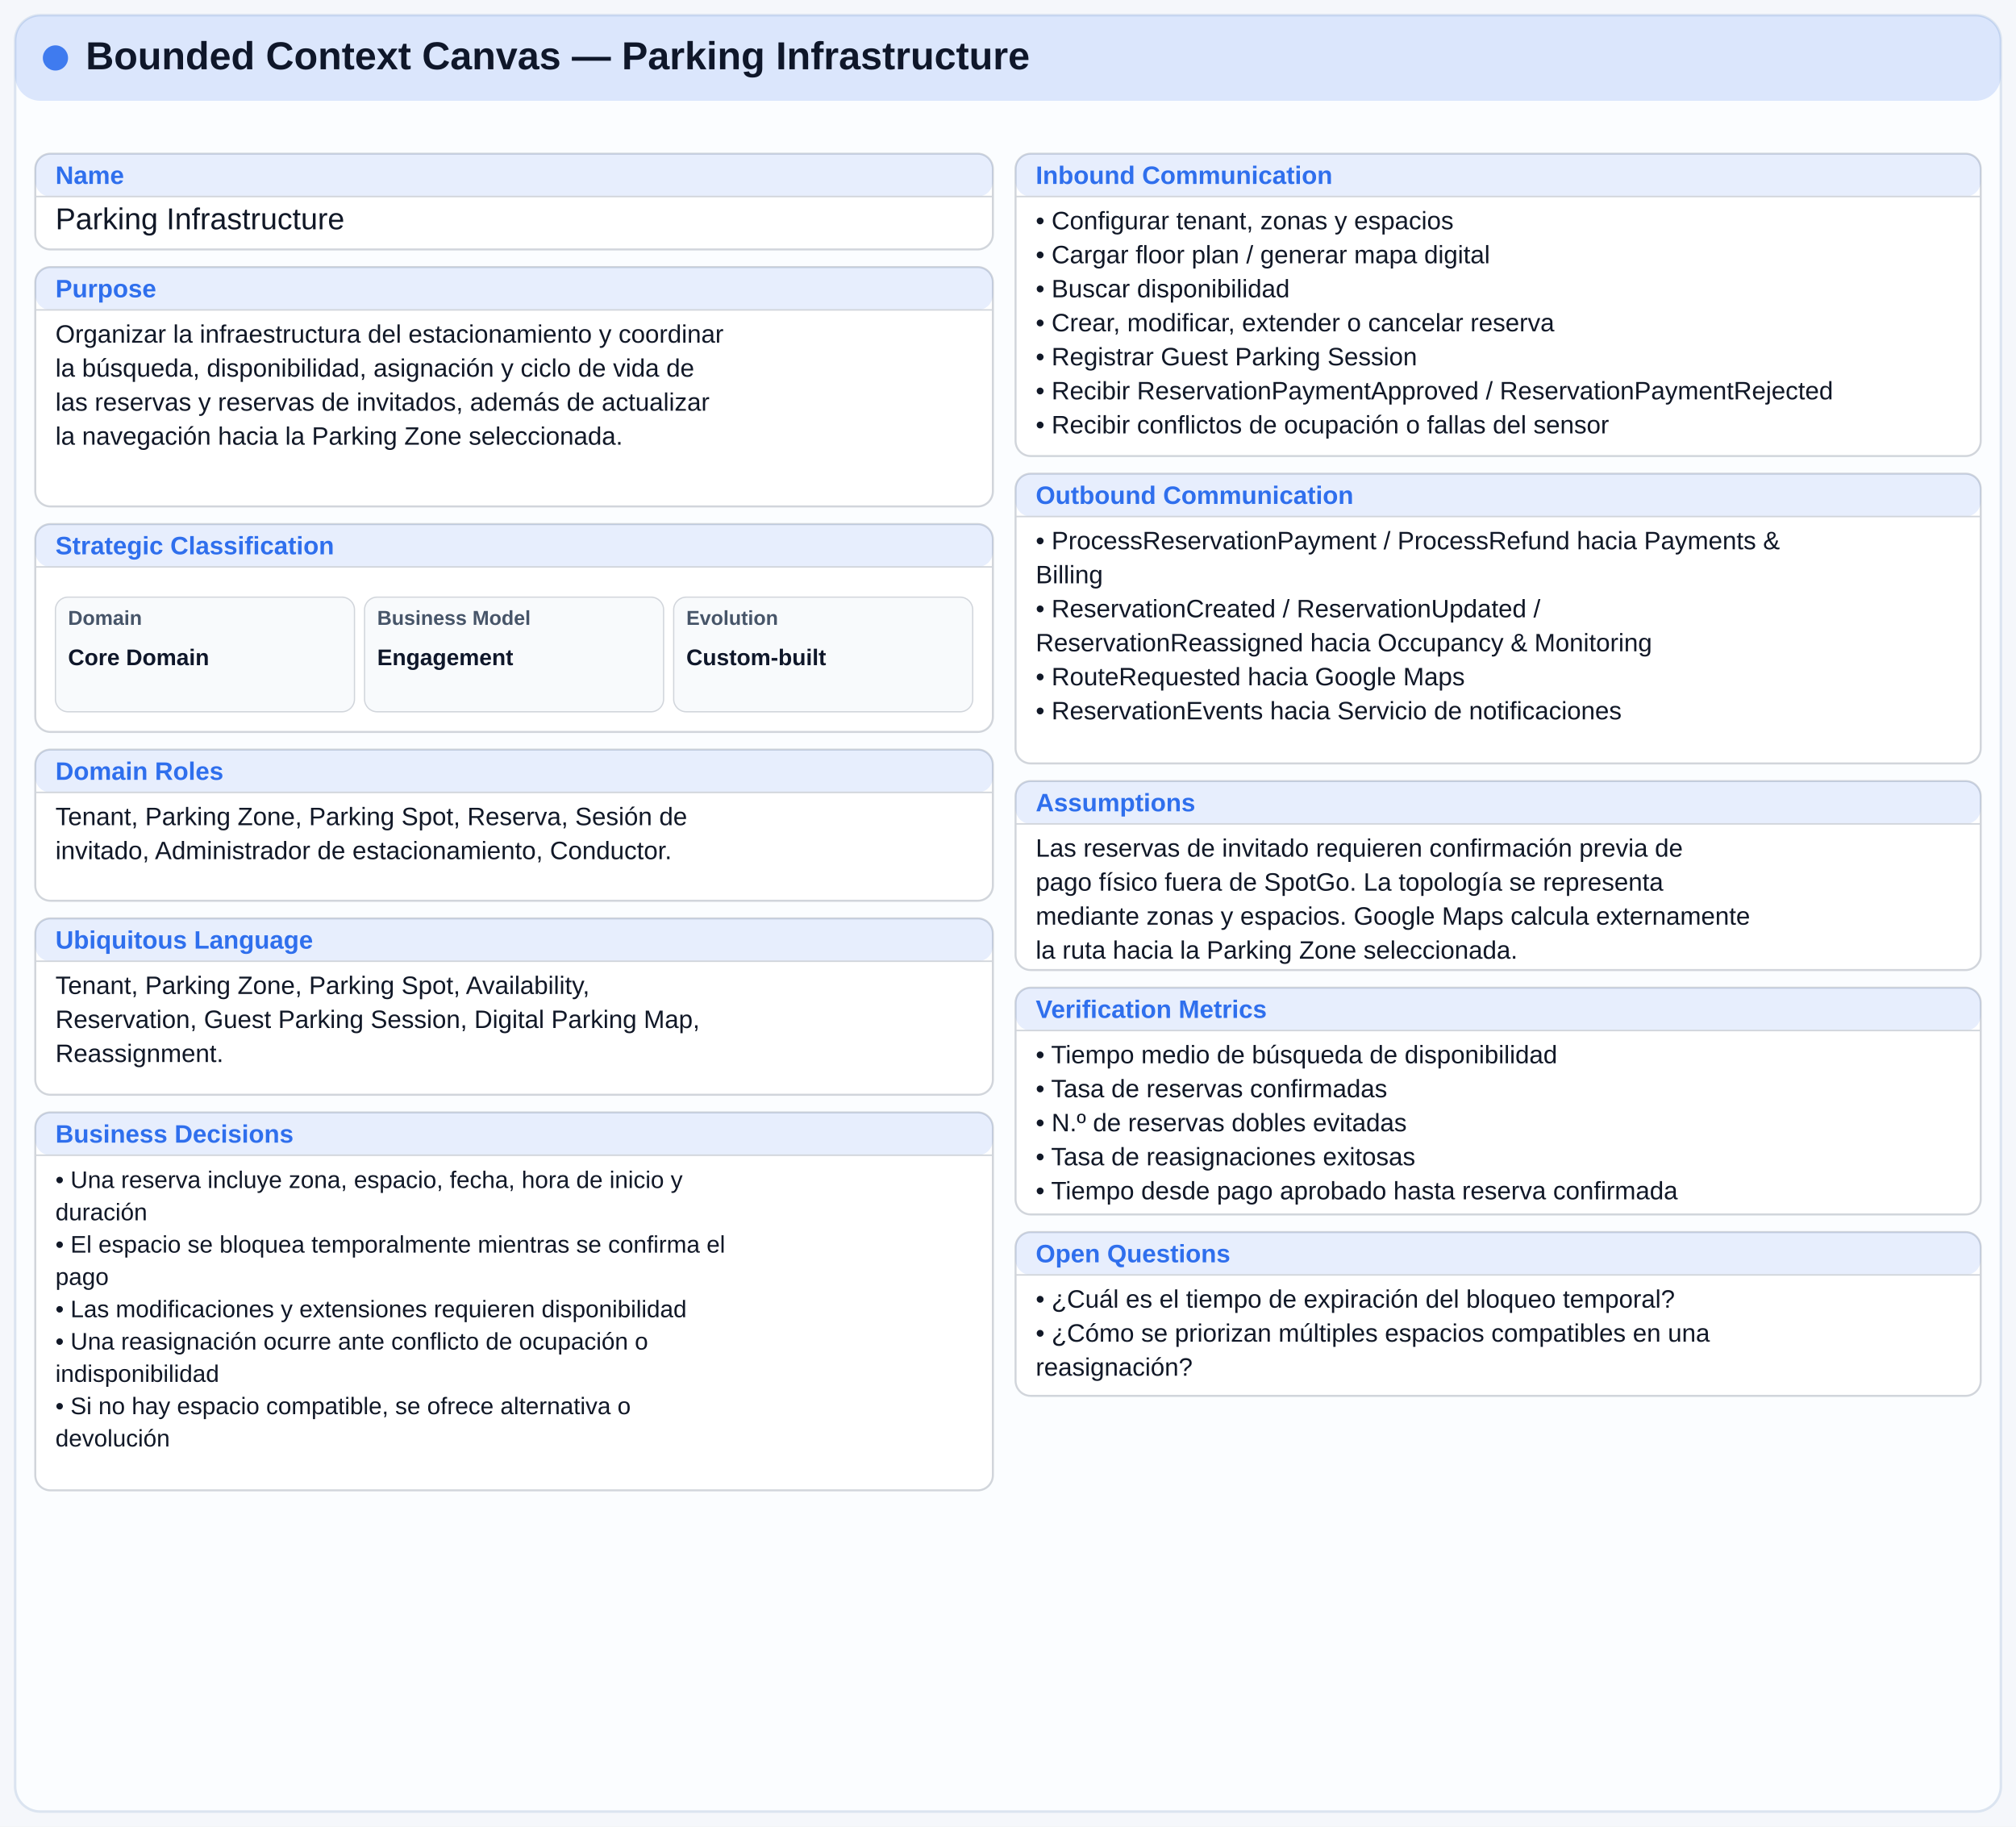
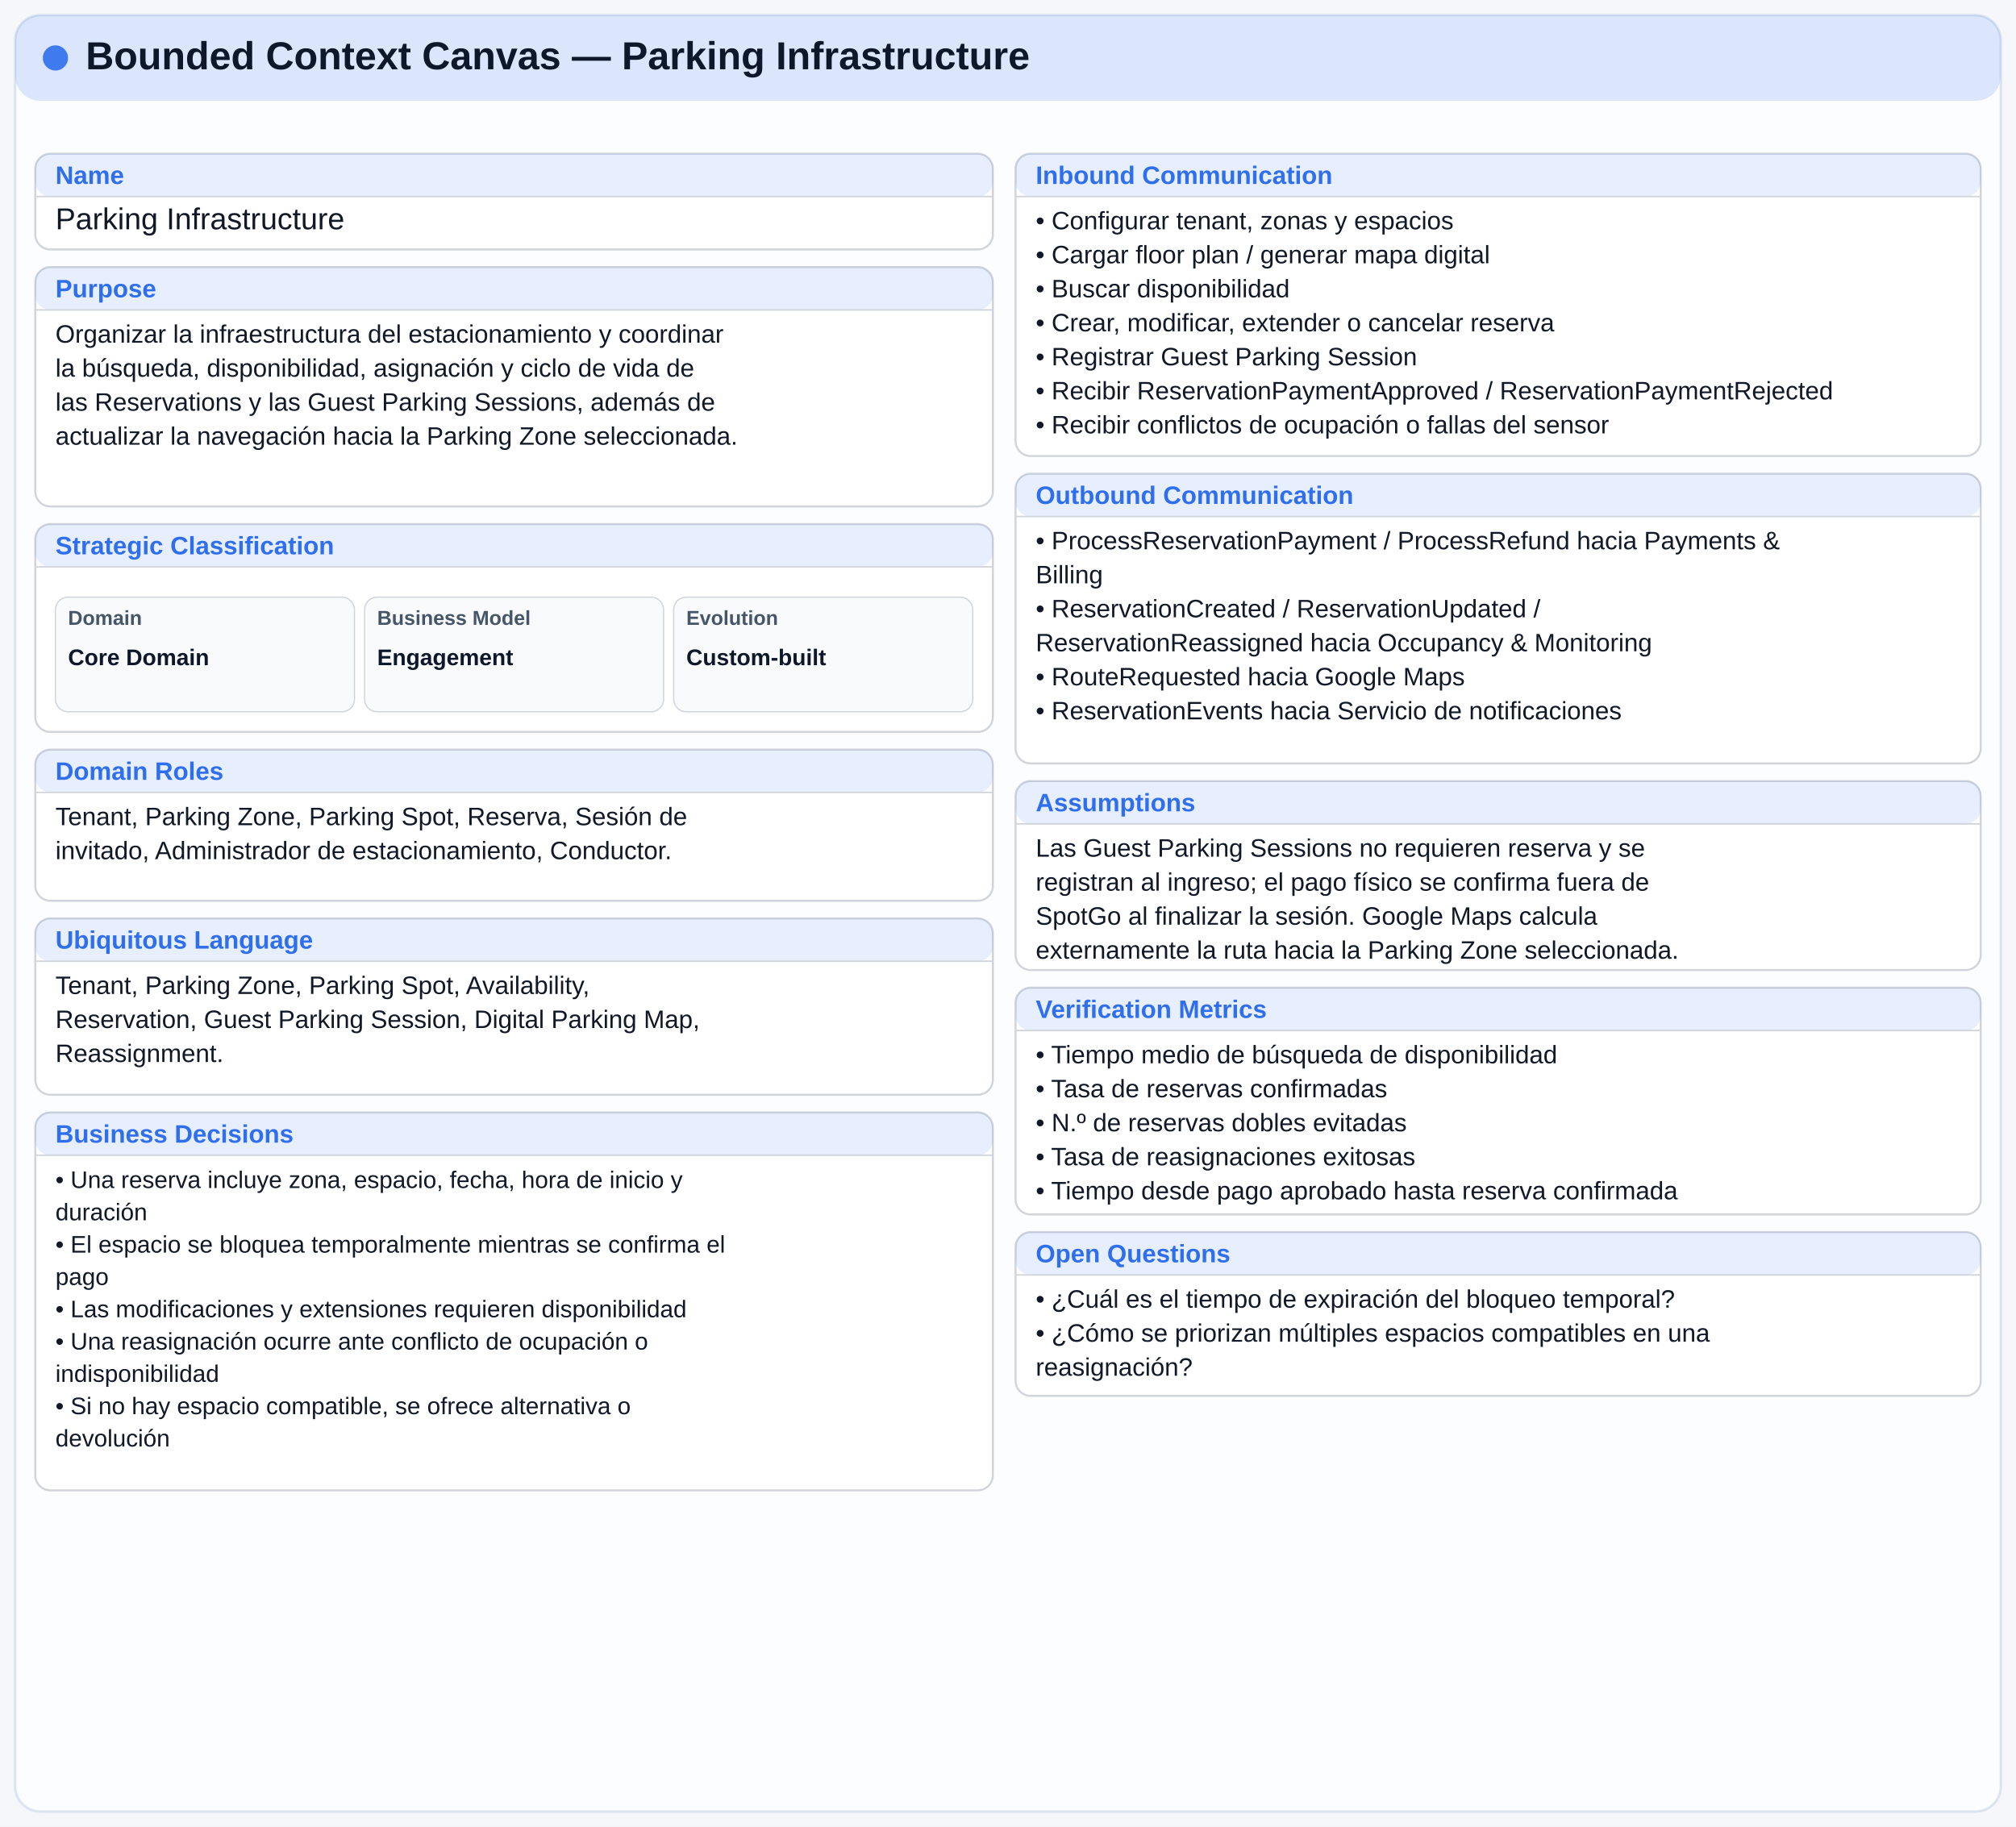
<svg xmlns="http://www.w3.org/2000/svg" width="1600" height="1450" viewBox="0 0 1600 1450">
  <rect width="100%" height="100%" fill="#f5f7fb" />
  <rect x="12" y="12" width="1576" height="1426" rx="20" fill="#fbfdff" stroke="#dbe4f0" stroke-width="2" />
  <rect x="12" y="12" width="1576" height="68" rx="20" fill="#2F6FED" opacity="0.16" />
  <circle cx="44" cy="46" r="10" fill="#2F6FED" opacity="0.9" />
  <text x="68" y="55" font-family="Arial, Helvetica, sans-serif" font-size="31" fill="#0f172a" font-weight="bold">
    <tspan x="68" dy="0">Bounded Context Canvas — Parking Infrastructure</tspan>
  </text>
  <g>
    <rect x="28" y="122" width="760" height="76" rx="12" fill="#ffffff" stroke="#d1d5db" stroke-width="1.6" />
    <rect x="28" y="122" width="760" height="34" rx="12" fill="#2F6FED" opacity="0.12" />
    <line x1="28" y1="156" x2="788" y2="156" stroke="#d1d5db" stroke-width="1.2" />
    <text x="44" y="146" font-family="Arial, Helvetica, sans-serif" font-size="20" fill="#2F6FED" font-weight="bold">
      <tspan x="44" dy="0">Name</tspan>
    </text>
    <text x="44" y="182" font-family="Arial, Helvetica, sans-serif" font-size="24" fill="#111827" font-weight="normal">
      <tspan x="44" dy="0">Parking Infrastructure</tspan>
    </text>
  </g>
  <g>
    <rect x="28" y="212" width="760" height="190" rx="12" fill="#ffffff" stroke="#d1d5db" stroke-width="1.6" />
    <rect x="28" y="212" width="760" height="34" rx="12" fill="#2F6FED" opacity="0.12" />
    <line x1="28" y1="246" x2="788" y2="246" stroke="#d1d5db" stroke-width="1.2" />
    <text x="44" y="236" font-family="Arial, Helvetica, sans-serif" font-size="20" fill="#2F6FED" font-weight="bold">
      <tspan x="44" dy="0">Purpose</tspan>
    </text>
    <text x="44" y="272" font-family="Arial, Helvetica, sans-serif" font-size="20" fill="#111827" font-weight="normal">
      <tspan x="44" dy="0">Organizar la infraestructura del estacionamiento y coordinar</tspan>
      <tspan x="44" dy="27.0">la búsqueda, disponibilidad, asignación y ciclo de vida de</tspan>
-       <tspan x="44" dy="27.0">las reservas y reservas de invitados, además de actualizar</tspan>
-       <tspan x="44" dy="27.0">la navegación hacia la Parking Zone seleccionada.</tspan>
+       <tspan x="44" dy="27.0">las Reservations y las Guest Parking Sessions, además de</tspan>
+       <tspan x="44" dy="27.0">actualizar la navegación hacia la Parking Zone seleccionada.</tspan>
    </text>
  </g>
  <g>
    <rect x="28" y="416" width="760" height="165" rx="12" fill="#ffffff" stroke="#d1d5db" stroke-width="1.6" />
    <rect x="28" y="416" width="760" height="34" rx="12" fill="#2F6FED" opacity="0.12" />
    <line x1="28" y1="450" x2="788" y2="450" stroke="#d1d5db" stroke-width="1.2" />
    <text x="44" y="440" font-family="Arial, Helvetica, sans-serif" font-size="20" fill="#2F6FED" font-weight="bold">
      <tspan x="44" dy="0">Strategic Classification</tspan>
    </text>
    <rect x="44.0" y="474" width="237.333" height="91" rx="10" fill="#f8fafc" stroke="#d1d5db" stroke-width="1" />
    <text x="54.0" y="496" font-family="Arial, Helvetica, sans-serif" font-size="16" fill="#475569" font-weight="bold">
      <tspan x="54.0" dy="0">Domain</tspan>
    </text>
    <text x="54.0" y="528" font-family="Arial, Helvetica, sans-serif" font-size="18" fill="#0f172a" font-weight="bold">
      <tspan x="54.0" dy="0">Core Domain</tspan>
    </text>
    <rect x="289.333" y="474" width="237.333" height="91" rx="10" fill="#f8fafc" stroke="#d1d5db" stroke-width="1" />
    <text x="299.333" y="496" font-family="Arial, Helvetica, sans-serif" font-size="16" fill="#475569" font-weight="bold">
      <tspan x="299.333" dy="0">Business Model</tspan>
    </text>
    <text x="299.333" y="528" font-family="Arial, Helvetica, sans-serif" font-size="18" fill="#0f172a" font-weight="bold">
      <tspan x="299.333" dy="0">Engagement</tspan>
    </text>
    <rect x="534.667" y="474" width="237.333" height="91" rx="10" fill="#f8fafc" stroke="#d1d5db" stroke-width="1" />
    <text x="544.667" y="496" font-family="Arial, Helvetica, sans-serif" font-size="16" fill="#475569" font-weight="bold">
      <tspan x="544.667" dy="0">Evolution</tspan>
    </text>
    <text x="544.667" y="528" font-family="Arial, Helvetica, sans-serif" font-size="18" fill="#0f172a" font-weight="bold">
      <tspan x="544.667" dy="0">Custom-built</tspan>
    </text>
  </g>
  <g>
    <rect x="28" y="595" width="760" height="120" rx="12" fill="#ffffff" stroke="#d1d5db" stroke-width="1.6" />
    <rect x="28" y="595" width="760" height="34" rx="12" fill="#2F6FED" opacity="0.12" />
    <line x1="28" y1="629" x2="788" y2="629" stroke="#d1d5db" stroke-width="1.2" />
    <text x="44" y="619" font-family="Arial, Helvetica, sans-serif" font-size="20" fill="#2F6FED" font-weight="bold">
      <tspan x="44" dy="0">Domain Roles</tspan>
    </text>
    <text x="44" y="655" font-family="Arial, Helvetica, sans-serif" font-size="20" fill="#111827" font-weight="normal">
      <tspan x="44" dy="0">Tenant, Parking Zone, Parking Spot, Reserva, Sesión de</tspan>
      <tspan x="44" dy="27.0">invitado, Administrador de estacionamiento, Conductor.</tspan>
    </text>
  </g>
  <g>
    <rect x="28" y="729" width="760" height="140" rx="12" fill="#ffffff" stroke="#d1d5db" stroke-width="1.6" />
    <rect x="28" y="729" width="760" height="34" rx="12" fill="#2F6FED" opacity="0.12" />
    <line x1="28" y1="763" x2="788" y2="763" stroke="#d1d5db" stroke-width="1.2" />
    <text x="44" y="753" font-family="Arial, Helvetica, sans-serif" font-size="20" fill="#2F6FED" font-weight="bold">
      <tspan x="44" dy="0">Ubiquitous Language</tspan>
    </text>
    <text x="44" y="789" font-family="Arial, Helvetica, sans-serif" font-size="20" fill="#111827" font-weight="normal">
      <tspan x="44" dy="0">Tenant, Parking Zone, Parking Spot, Availability,</tspan>
      <tspan x="44" dy="27.0">Reservation, Guest Parking Session, Digital Parking Map,</tspan>
      <tspan x="44" dy="27.0">Reassignment.</tspan>
    </text>
  </g>
  <g>
    <rect x="28" y="883" width="760" height="300" rx="12" fill="#ffffff" stroke="#d1d5db" stroke-width="1.6" />
    <rect x="28" y="883" width="760" height="34" rx="12" fill="#2F6FED" opacity="0.12" />
    <line x1="28" y1="917" x2="788" y2="917" stroke="#d1d5db" stroke-width="1.2" />
    <text x="44" y="907" font-family="Arial, Helvetica, sans-serif" font-size="20" fill="#2F6FED" font-weight="bold">
      <tspan x="44" dy="0">Business Decisions</tspan>
    </text>
    <text x="44" y="943" font-family="Arial, Helvetica, sans-serif" font-size="19" fill="#111827" font-weight="normal">
      <tspan x="44" dy="0">• Una reserva incluye zona, espacio, fecha, hora de inicio y</tspan>
      <tspan x="44" dy="25.65">  duración</tspan>
      <tspan x="44" dy="25.65">• El espacio se bloquea temporalmente mientras se confirma el</tspan>
      <tspan x="44" dy="25.65">  pago</tspan>
      <tspan x="44" dy="25.65">• Las modificaciones y extensiones requieren disponibilidad</tspan>
      <tspan x="44" dy="25.65">• Una reasignación ocurre ante conflicto de ocupación o</tspan>
      <tspan x="44" dy="25.65">  indisponibilidad</tspan>
      <tspan x="44" dy="25.65">• Si no hay espacio compatible, se ofrece alternativa o</tspan>
      <tspan x="44" dy="25.65">  devolución</tspan>
    </text>
  </g>
  <g>
    <rect x="806" y="122" width="766" height="240" rx="12" fill="#ffffff" stroke="#d1d5db" stroke-width="1.6" />
    <rect x="806" y="122" width="766" height="34" rx="12" fill="#2F6FED" opacity="0.12" />
    <line x1="806" y1="156" x2="1572" y2="156" stroke="#d1d5db" stroke-width="1.2" />
    <text x="822" y="146" font-family="Arial, Helvetica, sans-serif" font-size="20" fill="#2F6FED" font-weight="bold">
      <tspan x="822" dy="0">Inbound Communication</tspan>
    </text>
    <text x="822" y="182" font-family="Arial, Helvetica, sans-serif" font-size="20" fill="#111827" font-weight="normal">
      <tspan x="822" dy="0">• Configurar tenant, zonas y espacios</tspan>
      <tspan x="822" dy="27.0">• Cargar floor plan / generar mapa digital</tspan>
      <tspan x="822" dy="27.0">• Buscar disponibilidad</tspan>
      <tspan x="822" dy="27.0">• Crear, modificar, extender o cancelar reserva</tspan>
      <tspan x="822" dy="27.0">• Registrar Guest Parking Session</tspan>
      <tspan x="822" dy="27.0">• Recibir ReservationPaymentApproved / ReservationPaymentRejected</tspan>
      <tspan x="822" dy="27.0">• Recibir conflictos de ocupación o fallas del sensor</tspan>
    </text>
  </g>
  <g>
    <rect x="806" y="376" width="766" height="230" rx="12" fill="#ffffff" stroke="#d1d5db" stroke-width="1.6" />
    <rect x="806" y="376" width="766" height="34" rx="12" fill="#2F6FED" opacity="0.12" />
    <line x1="806" y1="410" x2="1572" y2="410" stroke="#d1d5db" stroke-width="1.2" />
    <text x="822" y="400" font-family="Arial, Helvetica, sans-serif" font-size="20" fill="#2F6FED" font-weight="bold">
      <tspan x="822" dy="0">Outbound Communication</tspan>
    </text>
    <text x="822" y="436" font-family="Arial, Helvetica, sans-serif" font-size="20" fill="#111827" font-weight="normal">
      <tspan x="822" dy="0">• ProcessReservationPayment / ProcessRefund hacia Payments &amp;</tspan>
      <tspan x="822" dy="27.0">  Billing</tspan>
      <tspan x="822" dy="27.0">• ReservationCreated / ReservationUpdated /</tspan>
      <tspan x="822" dy="27.0">  ReservationReassigned hacia Occupancy &amp; Monitoring</tspan>
      <tspan x="822" dy="27.0">• RouteRequested hacia Google Maps</tspan>
      <tspan x="822" dy="27.0">• ReservationEvents hacia Servicio de notificaciones</tspan>
    </text>
  </g>
  <g>
    <rect x="806" y="620" width="766" height="150" rx="12" fill="#ffffff" stroke="#d1d5db" stroke-width="1.6" />
    <rect x="806" y="620" width="766" height="34" rx="12" fill="#2F6FED" opacity="0.12" />
    <line x1="806" y1="654" x2="1572" y2="654" stroke="#d1d5db" stroke-width="1.2" />
    <text x="822" y="644" font-family="Arial, Helvetica, sans-serif" font-size="20" fill="#2F6FED" font-weight="bold">
      <tspan x="822" dy="0">Assumptions</tspan>
    </text>
    <text x="822" y="680" font-family="Arial, Helvetica, sans-serif" font-size="20" fill="#111827" font-weight="normal">
-       <tspan x="822" dy="0">Las reservas de invitado requieren confirmación previa de</tspan>
-       <tspan x="822" dy="27.0">pago físico fuera de SpotGo. La topología se representa</tspan>
-       <tspan x="822" dy="27.0">mediante zonas y espacios. Google Maps calcula externamente</tspan>
-       <tspan x="822" dy="27.0">la ruta hacia la Parking Zone seleccionada.</tspan>
+       <tspan x="822" dy="0">Las Guest Parking Sessions no requieren reserva y se</tspan>
+       <tspan x="822" dy="27.0">registran al ingreso; el pago físico se confirma fuera de</tspan>
+       <tspan x="822" dy="27.0">SpotGo al finalizar la sesión. Google Maps calcula</tspan>
+       <tspan x="822" dy="27.0">externamente la ruta hacia la Parking Zone seleccionada.</tspan>
    </text>
  </g>
  <g>
    <rect x="806" y="784" width="766" height="180" rx="12" fill="#ffffff" stroke="#d1d5db" stroke-width="1.6" />
    <rect x="806" y="784" width="766" height="34" rx="12" fill="#2F6FED" opacity="0.12" />
    <line x1="806" y1="818" x2="1572" y2="818" stroke="#d1d5db" stroke-width="1.2" />
    <text x="822" y="808" font-family="Arial, Helvetica, sans-serif" font-size="20" fill="#2F6FED" font-weight="bold">
      <tspan x="822" dy="0">Verification Metrics</tspan>
    </text>
    <text x="822" y="844" font-family="Arial, Helvetica, sans-serif" font-size="20" fill="#111827" font-weight="normal">
      <tspan x="822" dy="0">• Tiempo medio de búsqueda de disponibilidad</tspan>
      <tspan x="822" dy="27.0">• Tasa de reservas confirmadas</tspan>
      <tspan x="822" dy="27.0">• N.º de reservas dobles evitadas</tspan>
      <tspan x="822" dy="27.0">• Tasa de reasignaciones exitosas</tspan>
      <tspan x="822" dy="27.0">• Tiempo desde pago aprobado hasta reserva confirmada</tspan>
    </text>
  </g>
  <g>
    <rect x="806" y="978" width="766" height="130" rx="12" fill="#ffffff" stroke="#d1d5db" stroke-width="1.6" />
    <rect x="806" y="978" width="766" height="34" rx="12" fill="#2F6FED" opacity="0.12" />
    <line x1="806" y1="1012" x2="1572" y2="1012" stroke="#d1d5db" stroke-width="1.2" />
    <text x="822" y="1002" font-family="Arial, Helvetica, sans-serif" font-size="20" fill="#2F6FED" font-weight="bold">
      <tspan x="822" dy="0">Open Questions</tspan>
    </text>
    <text x="822" y="1038" font-family="Arial, Helvetica, sans-serif" font-size="20" fill="#111827" font-weight="normal">
      <tspan x="822" dy="0">• ¿Cuál es el tiempo de expiración del bloqueo temporal?</tspan>
      <tspan x="822" dy="27.0">• ¿Cómo se priorizan múltiples espacios compatibles en una</tspan>
      <tspan x="822" dy="27.0">  reasignación?</tspan>
    </text>
  </g>
</svg>
